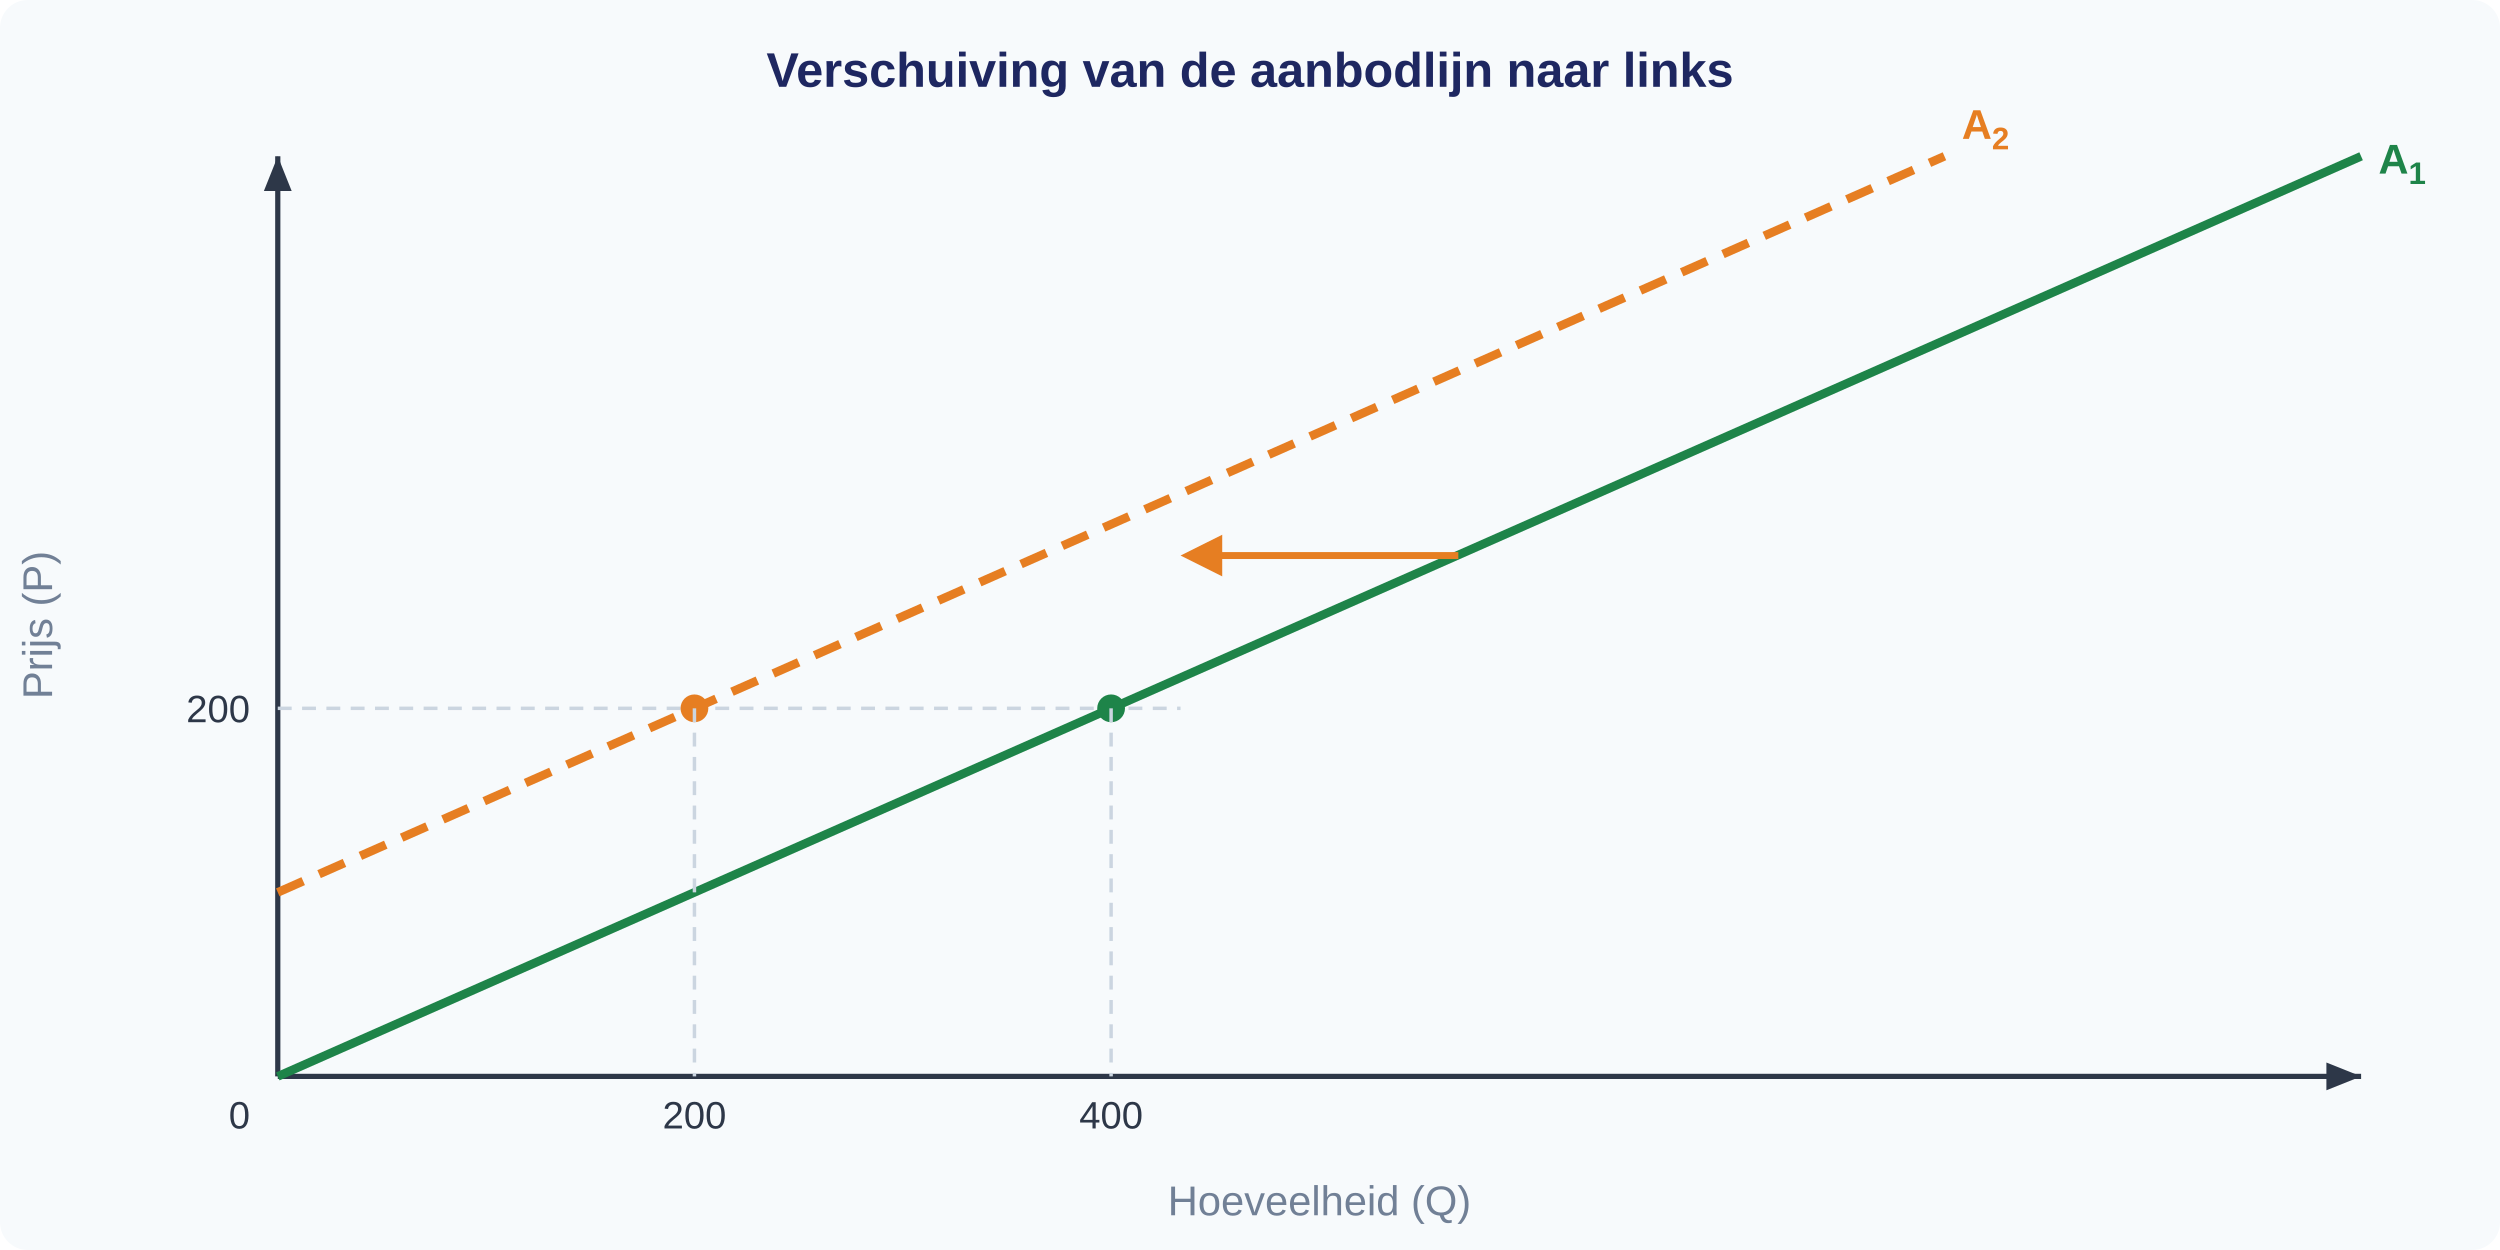
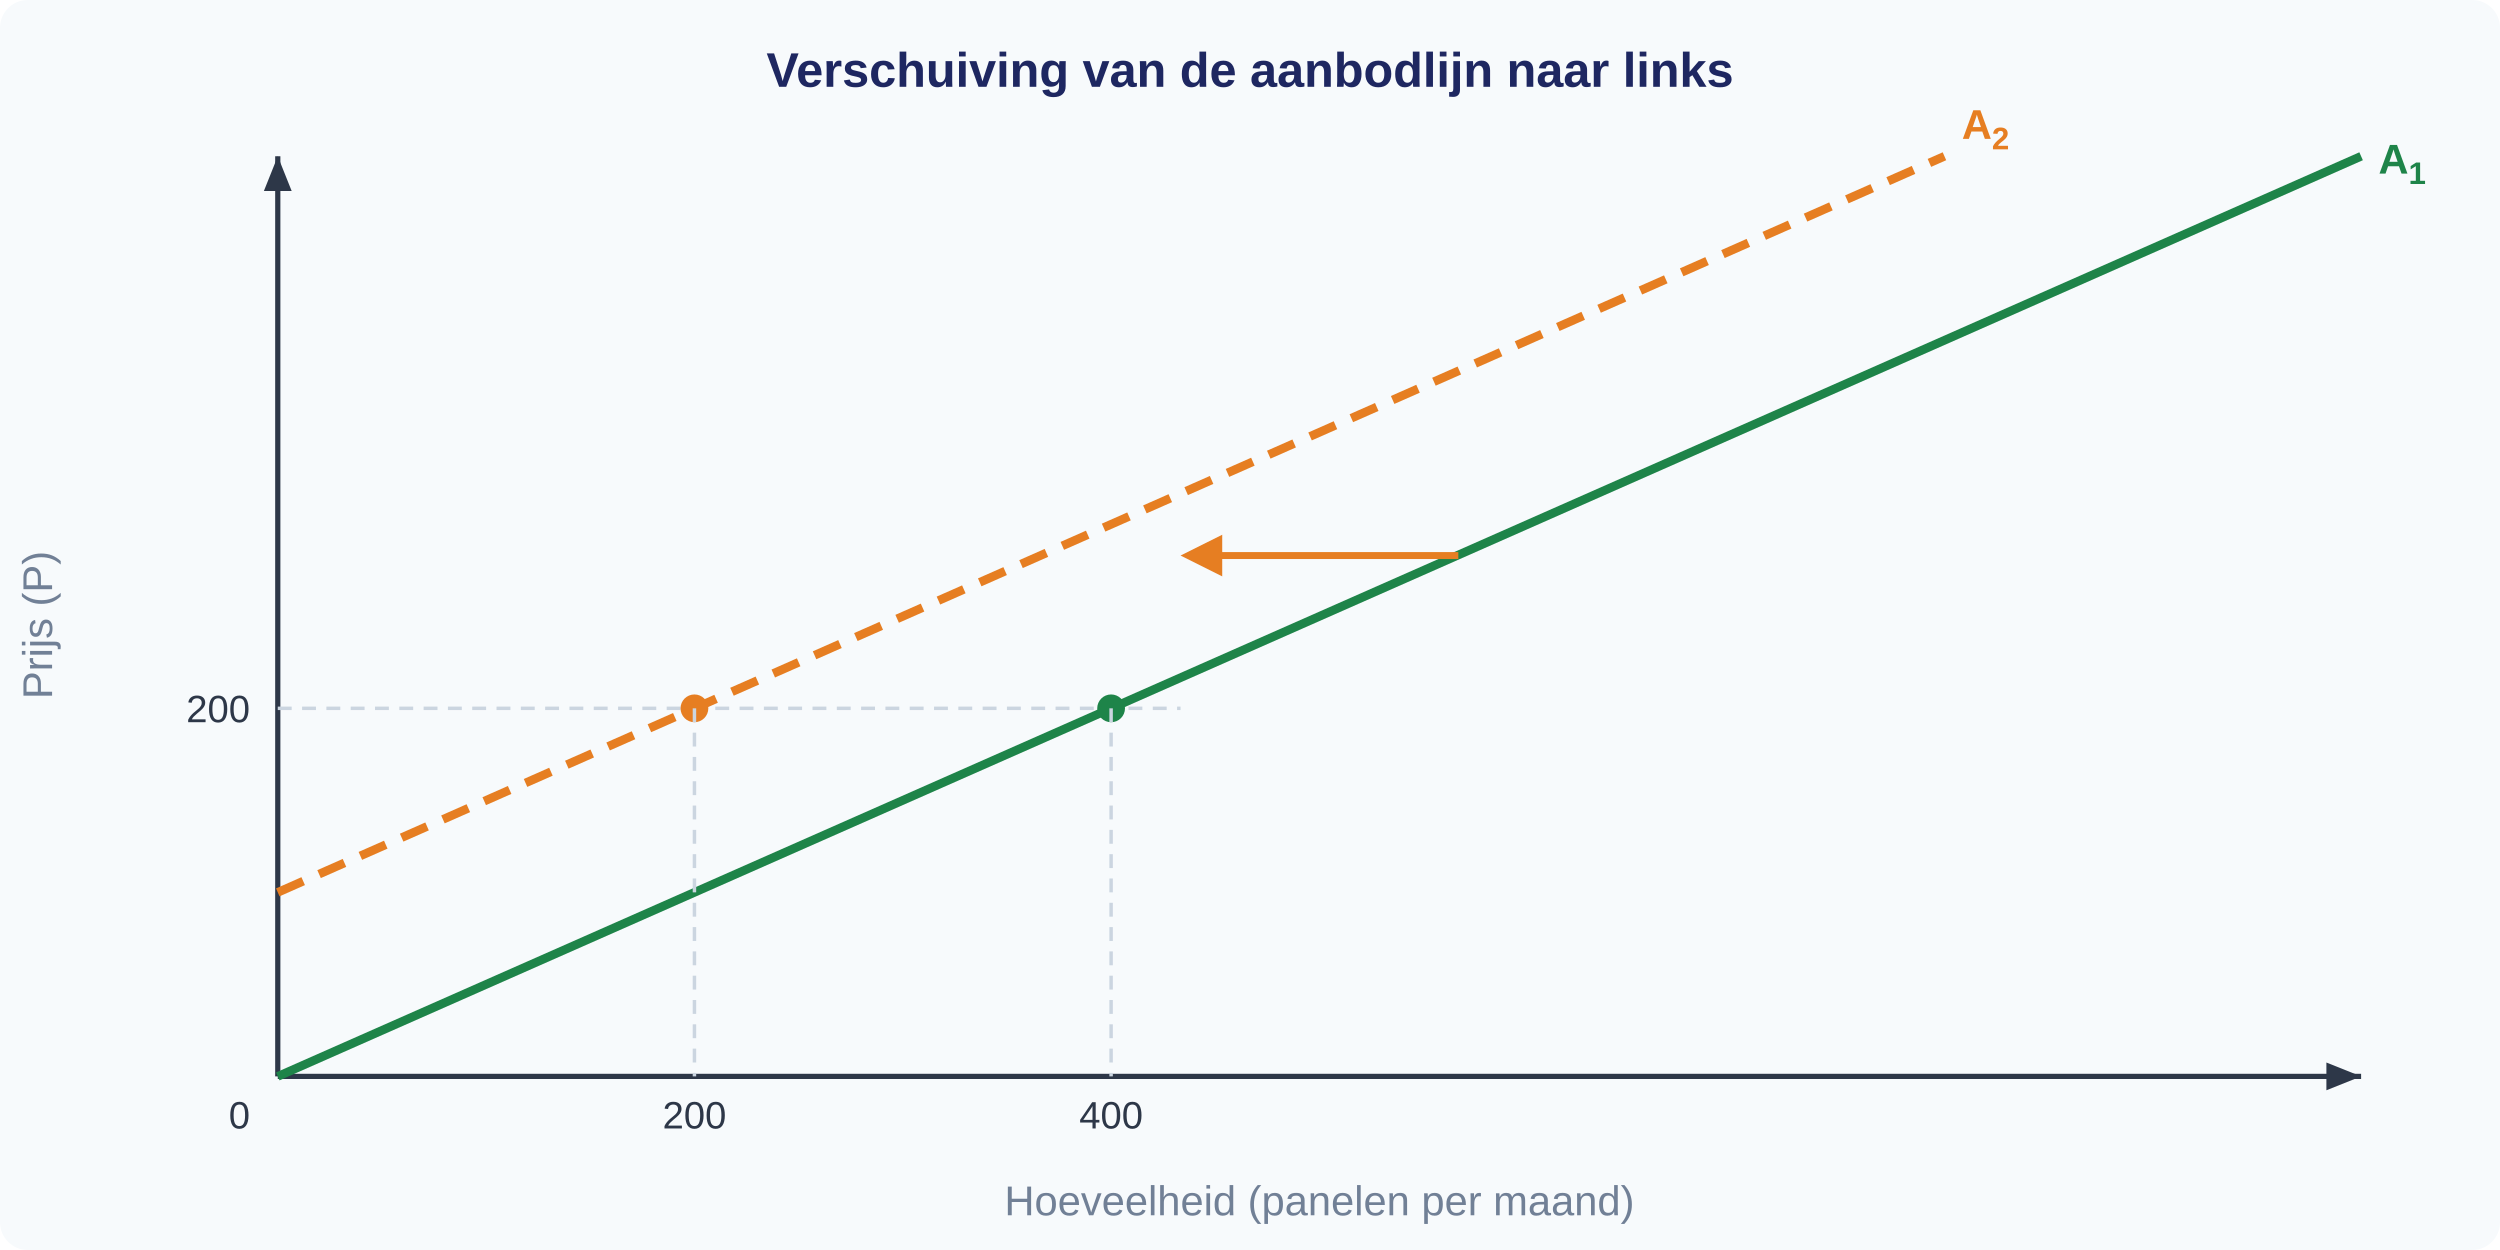
<svg xmlns="http://www.w3.org/2000/svg" viewBox="0 0 720 360">
  <rect width="720" height="360" rx="8" fill="#F7FAFC" />
  <text x="360" y="25" text-anchor="middle" font-family="Arial" font-size="14" font-weight="bold" fill="#1E2761">Verschuiving van de aanbodlijn naar links</text>
  <line x1="80" y1="310" x2="80" y2="45" stroke="#2D3748" stroke-width="1.5" />
  <polygon points="80,45 76,55 84,55" fill="#2D3748" />
  <text x="15" y="180" text-anchor="middle" font-family="Arial" font-size="12" fill="#718096" transform="rotate(-90, 15, 180)">Prijs (P)</text>
  <line x1="80" y1="310" x2="680" y2="310" stroke="#2D3748" stroke-width="1.5" />
  <polygon points="680,310 670,306 670,314" fill="#2D3748" />
-   <text x="380" y="350" text-anchor="middle" font-family="Arial" font-size="12" fill="#718096">Hoeveelheid (Q)</text>
+   <text x="380" y="350" text-anchor="middle" font-family="Arial" font-size="12" fill="#718096">Hoeveelheid (panelen per maand)</text>
  <text x="72" y="325" text-anchor="end" font-family="Arial" font-size="11" fill="#2D3748">0</text>
  <line x1="80" y1="310" x2="680" y2="45" stroke="#1E8449" stroke-width="2.5" />
  <text x="685" y="50" font-family="Arial" font-size="12" font-weight="bold" fill="#1E8449">A<tspan font-size="9" dy="3">1</tspan>
  </text>
  <line x1="80" y1="257" x2="560" y2="45" stroke="#E67E22" stroke-width="2.5" stroke-dasharray="8,5" />
  <text x="565" y="40" font-family="Arial" font-size="12" font-weight="bold" fill="#E67E22">A<tspan font-size="9" dy="3">2</tspan>
  </text>
  <line x1="80" y1="204" x2="340" y2="204" stroke="#CBD5E0" stroke-width="1" stroke-dasharray="4,3" />
  <circle cx="320" cy="204" r="4" fill="#1E8449" />
  <circle cx="200" cy="204" r="4" fill="#E67E22" />
  <line x1="320" y1="204" x2="320" y2="310" stroke="#CBD5E0" stroke-width="1" stroke-dasharray="4,3" />
  <line x1="200" y1="204" x2="200" y2="310" stroke="#CBD5E0" stroke-width="1" stroke-dasharray="4,3" />
  <text x="72" y="208" text-anchor="end" font-family="Arial" font-size="11" fill="#2D3748">200</text>
  <text x="200" y="325" text-anchor="middle" font-family="Arial" font-size="11" fill="#2D3748">200</text>
  <text x="320" y="325" text-anchor="middle" font-family="Arial" font-size="11" fill="#2D3748">400</text>
  <line x1="420" y1="160" x2="348" y2="160" stroke="#E67E22" stroke-width="2" />
  <polygon points="340,160 352,154 352,166" fill="#E67E22" />
</svg>
